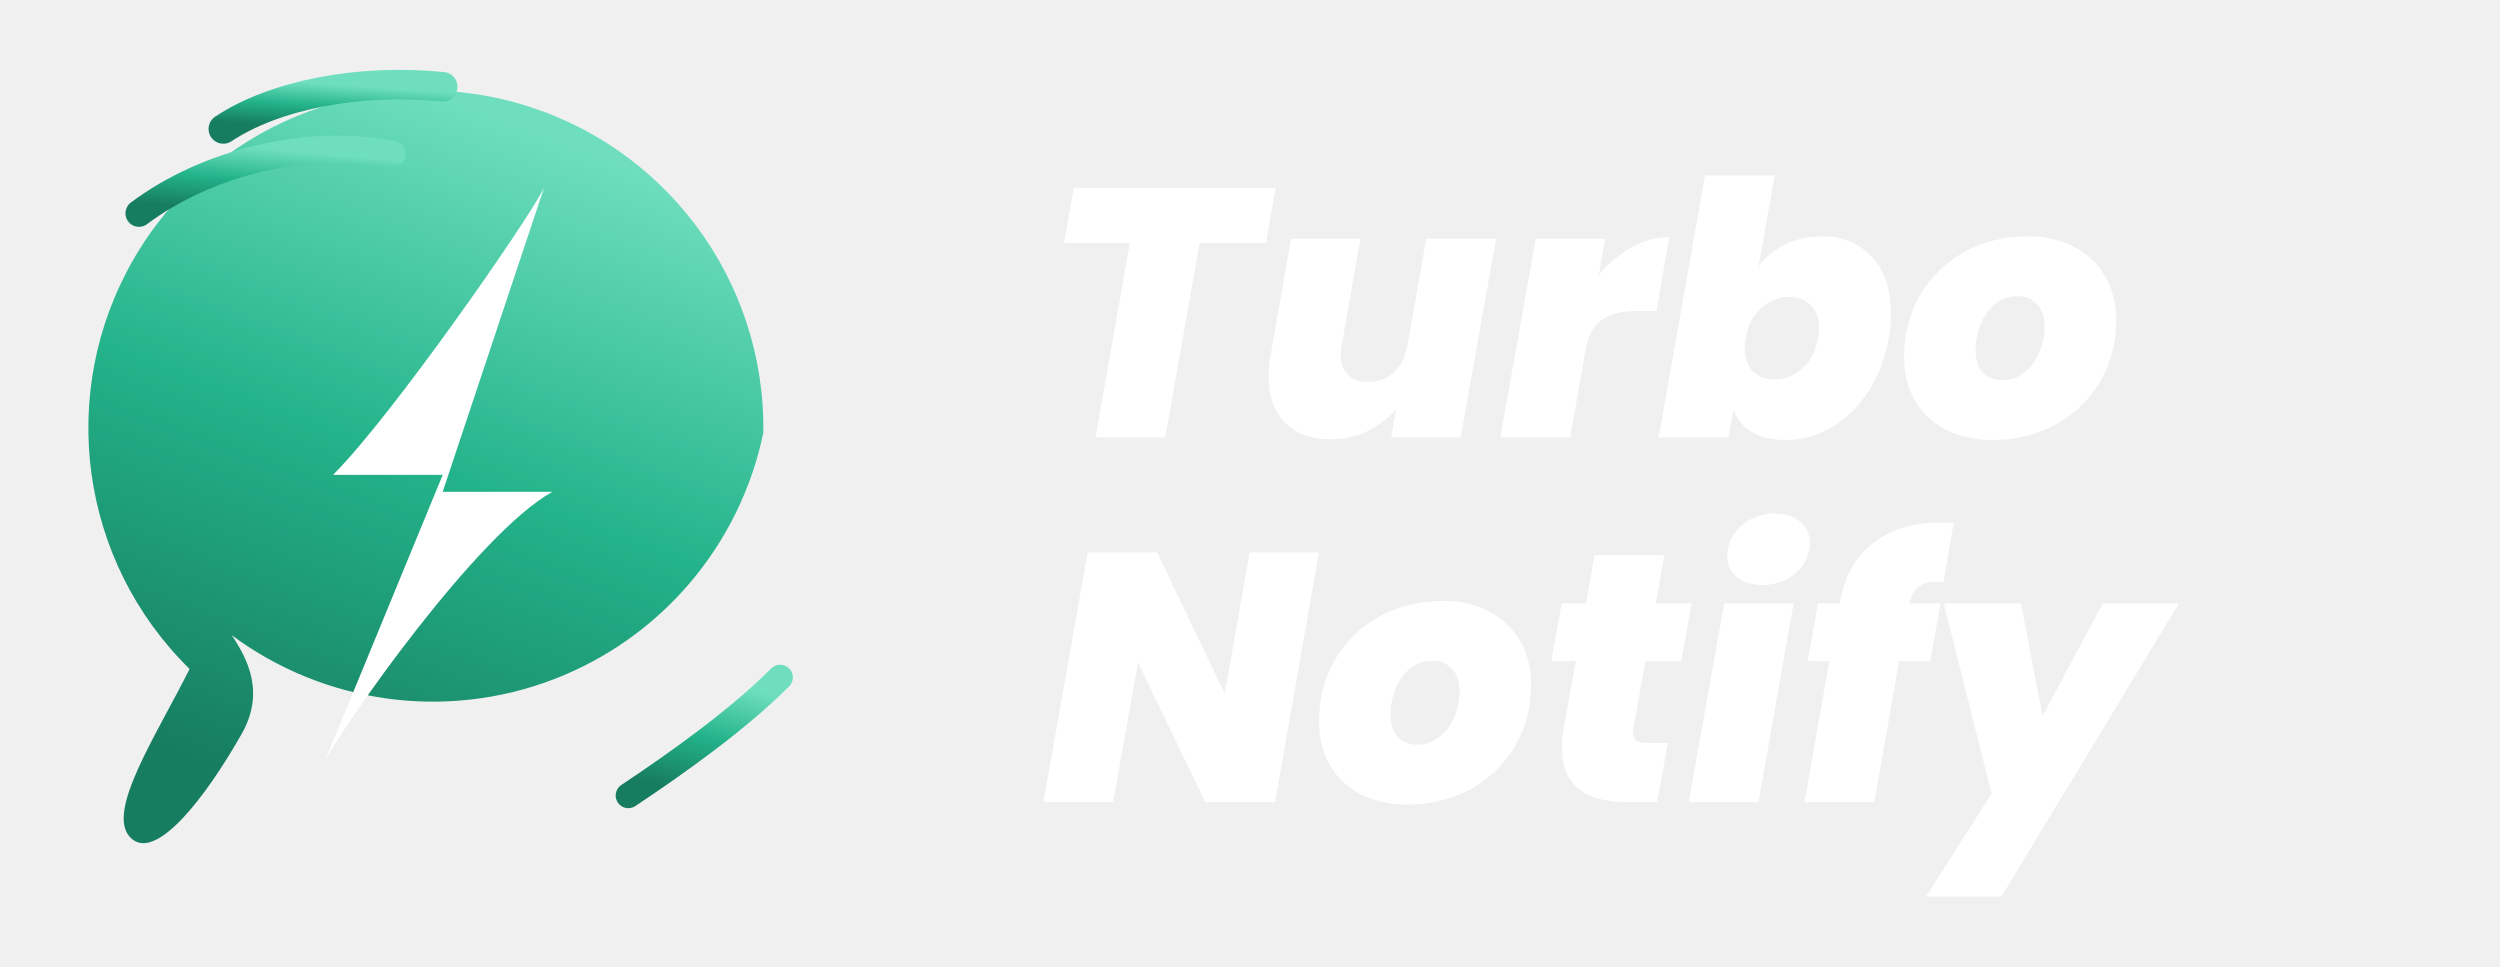
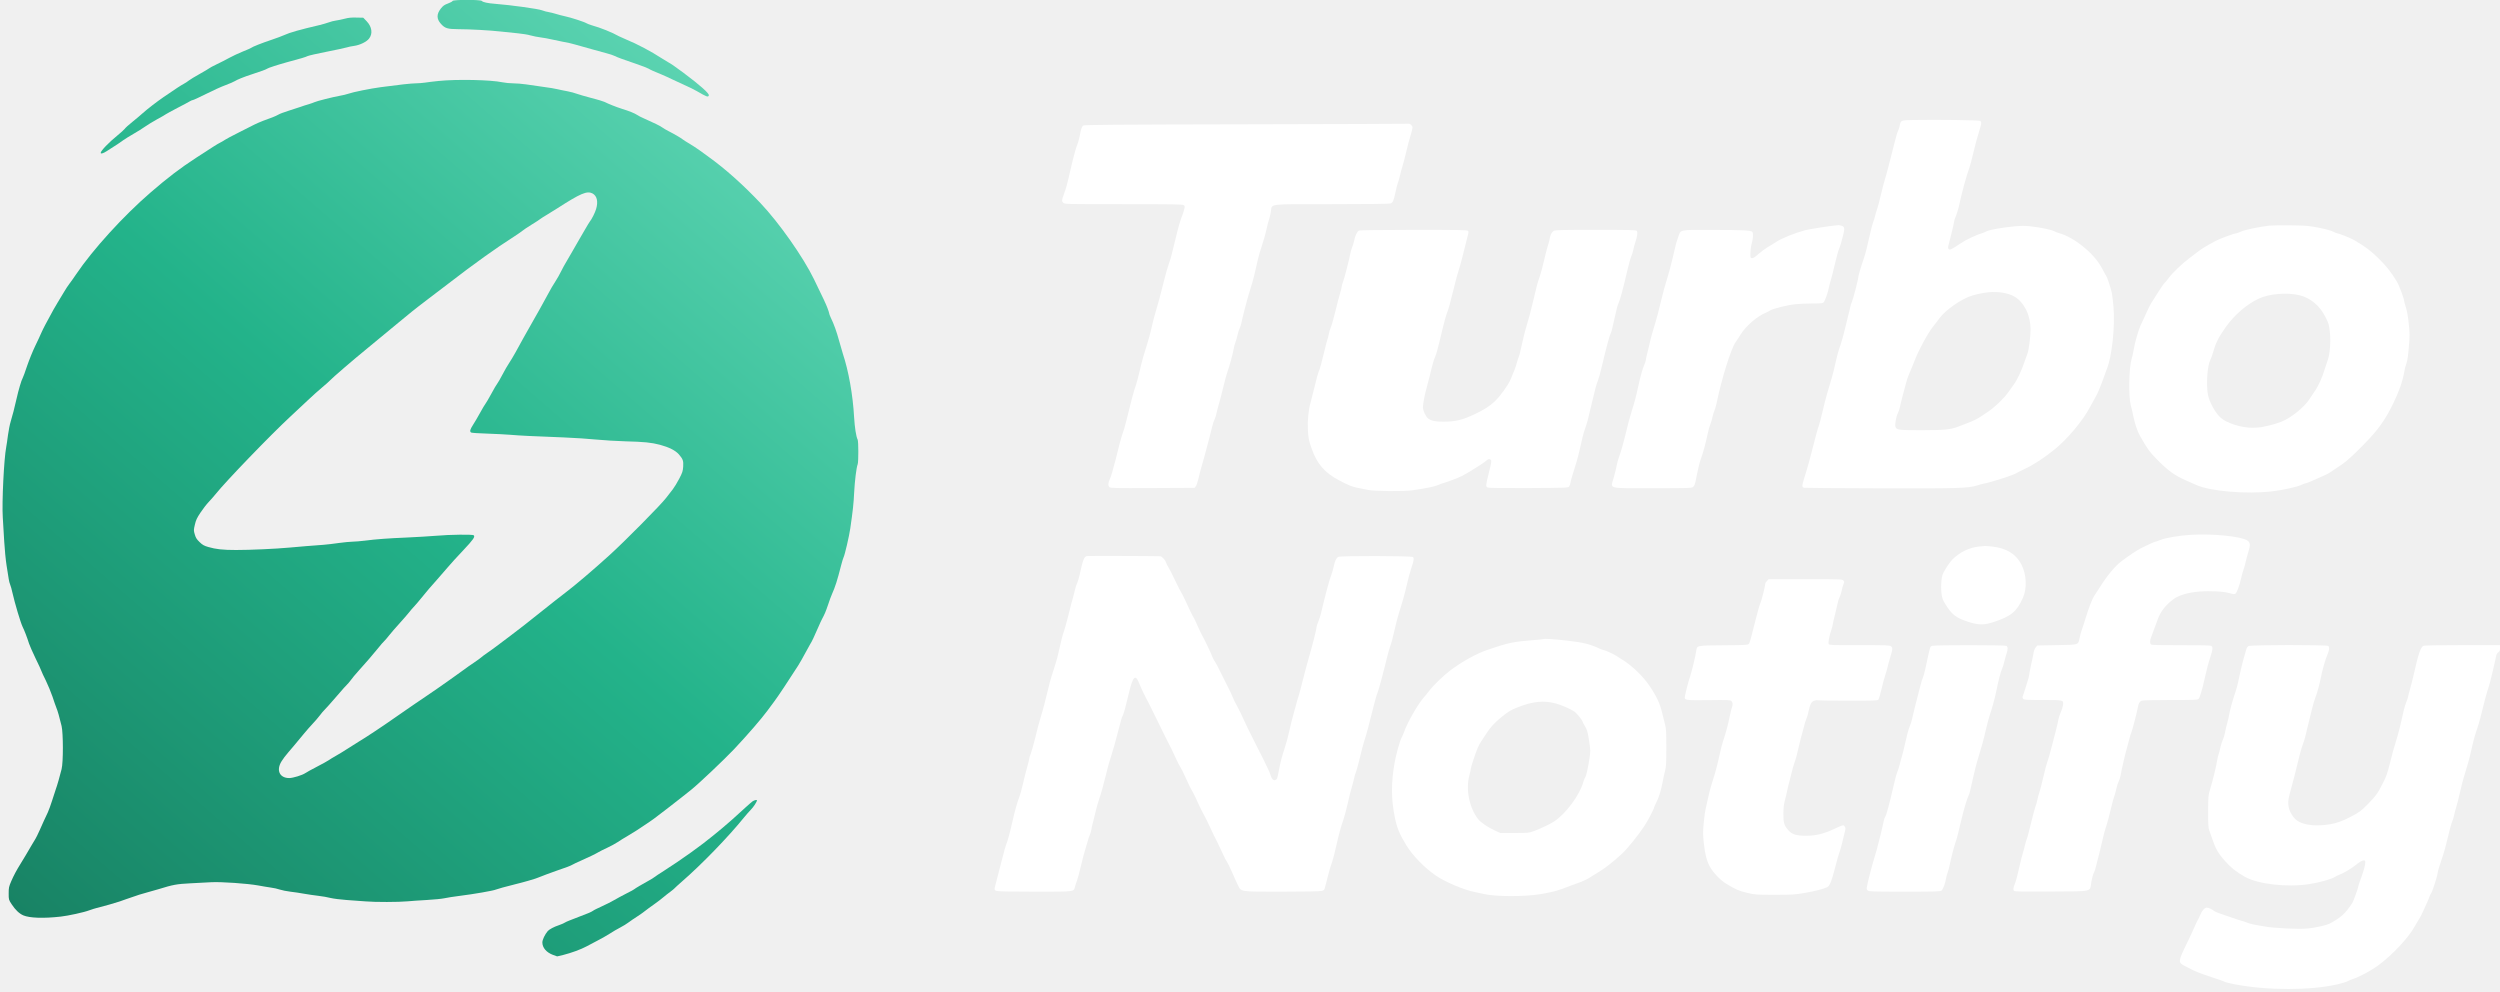
- <svg xmlns="http://www.w3.org/2000/svg" viewBox="0 0 2400 928" role="img" aria-label="Turbo Notify">
-   <defs>
-     <linearGradient id="g" x1="0.65" y1="0.05" x2="0.35" y2="0.95">
-       <stop offset="0%" stop-color="#6edebe" />
-       <stop offset="50%" stop-color="#23b38a" />
-       <stop offset="100%" stop-color="#177d60" />
-     </linearGradient>
-   </defs>
-   <g transform="translate(20,59) scale(8.1)">
-     <path d="M 88,44     A 40,40 0 1 0 20,72     C 16,80 10,89 13,92     C 16,95 22,87 26,80     C 29,75 27,71 25,68     A 40,40 0 0 0 88,44 Z" fill="url(#g)" />
-     <path d="M 24,8 C 30,4 40,2 50,3" fill="none" stroke="url(#g)" stroke-width="3.5" stroke-linecap="round" />
-     <path d="M 14,18 C 22,12 34,9 44,11" fill="none" stroke="url(#g)" stroke-width="3.2" stroke-linecap="round" />
-     <path d="M 72,87 C 78,83 85,78 90,73" fill="none" stroke="url(#g)" stroke-width="3" stroke-linecap="round" />
-     <path d="M 62,15     C 60,19 44,42 37,49     L 50,49     L 36,83     C 38,79 54,56 63,51     L 50,51 Z" fill="#ffffff" />
-   </g>
-   <g fill="#ffffff" stroke="none">
-     <path d="svg2" />
-     <path d="defs2" />
-     <path d="namedview2" />
-     <path d="0" />
-     <path d="m 1224.74,180.3 -9.52,53.04 h -63.58 L 1118.66,420 h -66.98 l 32.98,-186.66 h -63.24 l 9.52,-53.04 z m 211.48,48.96 -34,190.74 h -66.64 l 4.76,-27.2 q -11.22,12.92 -27.54,21.08 -15.98,7.82 -35.36,7.82 -28.22,0 -43.86,-15.98 -15.64,-15.98 -15.64,-44.54 0,-9.86 2.04,-21.08 l 19.38,-110.84 H 1306 l -18.02,102.34 q -1.02,4.42 -1.02,8.84 0,12.24 7.14,19.38 7.14,6.8 19.38,6.8 14.28,0 24.14,-8.84 9.86,-8.84 13.26,-24.48 l 18.36,-104.04 z m 98.6,34.68 q 13.94,-16.66 31.62,-26.52 17.68,-9.86 36.04,-9.86 l -12.24,71.06 h -18.7 q -21.08,0 -32.98,7.82 -11.9,7.82 -15.98,27.2 l -15.3,86.36 h -66.98 l 34,-190.74 h 66.64 z m 153.34,-8.16 q 9.86,-13.26 25.5,-21.08 15.98,-7.82 35.36,-7.82 29.92,0 47.94,19.72 18.36,19.72 18.36,54.06 0,10.88 -2.04,23.8 -5.44,29.58 -20.06,52.02 -14.62,22.1 -35.36,34 -20.4,11.9 -43.18,11.9 -19.72,0 -32.64,-7.48 -12.58,-7.82 -18.02,-21.42 l -4.76,26.52 h -66.98 l 44.54,-251.6 h 66.98 z m 57.12,68.68 q 1.02,-5.1 1.02,-9.86 0,-13.94 -8.16,-21.76 -7.82,-7.82 -20.4,-7.82 -14.62,0 -26.86,10.54 -11.9,10.54 -14.96,28.9 -1.02,5.1 -1.02,9.52 0,14.28 7.82,22.44 8.16,7.82 20.74,7.82 14.96,0 26.86,-10.54 11.9,-10.88 14.96,-29.24 z m 166.94,97.92 q -24.82,0 -44.2,-9.86 -19.04,-9.86 -29.58,-27.88 -10.54,-18.02 -10.54,-42.16 0,-32.64 15.3,-59.16 15.64,-26.52 42.84,-41.48 27.2,-14.96 60.86,-14.96 24.82,0 43.86,9.86 19.38,9.86 29.92,28.22 10.88,18.02 10.88,42.16 0,32.98 -15.64,59.5 -15.64,26.18 -42.84,41.14 -27.2,14.62 -60.86,14.62 z m 10.2,-57.46 q 11.9,0 21.08,-7.48 9.52,-7.48 14.28,-19.38 5.1,-11.9 5.1,-24.48 0,-14.28 -7.48,-21.76 -7.14,-7.48 -18.7,-7.48 -12.24,0 -21.42,7.48 -8.84,7.48 -13.94,19.38 -4.76,11.9 -4.76,24.82 0,14.28 7.14,21.76 7.14,7.14 18.7,7.14 z" />
-     <path d="text1" />
-     <path d="m 1224.06,770 h -66.98 l -64.6,-133.96 -23.8,133.96 h -66.98 l 42.5,-239.7 h 66.64 l 64.94,135.66 23.8,-135.66 h 66.64 z m 126.48,2.38 q -24.82,0 -44.2,-9.86 -19.04,-9.86 -29.58,-27.88 -10.54,-18.02 -10.54,-42.16 0,-32.64 15.3,-59.16 15.64,-26.52 42.84,-41.48 27.2,-14.96 60.86,-14.96 24.82,0 43.86,9.86 19.38,9.86 29.92,28.22 10.88,18.02 10.88,42.16 0,32.98 -15.64,59.5 -15.64,26.18 -42.84,41.14 -27.2,14.62 -60.86,14.62 z m 10.2,-57.46 q 11.9,0 21.08,-7.48 9.52,-7.48 14.28,-19.38 5.1,-11.9 5.1,-24.48 0,-14.28 -7.48,-21.76 -7.14,-7.48 -18.7,-7.48 -12.24,0 -21.42,7.48 -8.84,7.48 -13.94,19.38 -4.76,11.9 -4.76,24.82 0,14.28 7.14,21.76 7.14,7.14 18.7,7.14 z m 207.4,-16.32 q -0.34,1.7 -0.34,4.08 0,5.44 3.06,8.16 3.4,2.38 10.88,2.38 h 19.38 l -10.2,56.78 h -29.24 q -62.22,0 -62.22,-52.36 0,-8.84 2.04,-20.06 l 11.22,-62.9 h -23.46 l 9.86,-55.42 h 23.46 l 8.16,-46.24 h 66.98 l -8.16,46.24 h 34.34 l -9.86,55.42 h -34.34 z m 123.76,-137.02 q -15.64,0 -24.82,-7.82 -8.84,-7.82 -8.84,-20.06 0,-10.88 5.78,-20.06 6.12,-9.52 16.32,-14.96 10.54,-5.78 23.46,-5.78 15.64,0 24.48,8.16 9.18,7.82 9.18,20.4 0,10.88 -6.12,20.06 -5.78,9.18 -16.32,14.62 -10.54,5.44 -23.12,5.44 z m 29.92,17.68 -33.66,190.74 h -66.98 l 34,-190.74 z m 143.82,-20.4 q -2.72,-0.34 -7.14,-0.34 -11.22,0 -17,5.1 -5.78,4.76 -8.5,15.64 h 29.92 l -9.86,55.42 h -29.92 l -23.8,135.32 h -66.98 l 23.8,-135.32 h -20.74 l 9.86,-55.42 h 20.74 l 0.34,-1.7 q 6.8,-36.72 31.62,-56.1 24.82,-19.72 64.94,-19.72 8.16,0 12.58,0.34 z m 74.46,20.4 20.74,108.12 57.8,-108.12 h 73.1 l -170.34,281.52 h -72.42 l 62.9,-98.94 -45.9,-182.58 z" />
-     <path d="text2" />
-   </g>
+ <svg xmlns="http://www.w3.org/2000/svg" viewBox="0 0 600 238" role="img" aria-label="Turbo Notify">
+   <svg x="0" y="0" width="206" height="238" viewBox="0 0 1236 1428">
+     <defs>
+       <linearGradient id="ig" x1="12360" y1="14280" x2="0" y2="0" gradientUnits="userSpaceOnUse">
+         <stop offset="0%" stop-color="#6edebe" />
+         <stop offset="50%" stop-color="#23b38a" />
+         <stop offset="100%" stop-color="#177d60" />
+       </linearGradient>
+     </defs>
+     <g transform="translate(0,1428) scale(0.1,-0.1)" fill="url(#ig)" stroke="none">
+       <path d="M6517 14266 c-3 -8 -34 -25 -68 -37 -49 -18 -69 -32 -100 -71 -64 -81 -64 -150 0 -221 58 -65 95 -76 246 -77 180 -1 454 -16 615 -34 74 -8 187 -20 250 -26 63 -6 144 -19 180 -30 36 -10 102 -24 147 -29 46 -6 109 -17 140 -25 32 -8 109 -24 172 -36 63 -11 142 -28 175 -39 34 -10 88 -25 121 -34 33 -9 101 -27 150 -42 50 -14 132 -37 182 -50 51 -13 106 -31 122 -40 39 -20 133 -55 315 -116 82 -28 160 -58 174 -67 25 -16 87 -44 187 -84 28 -11 100 -44 160 -73 61 -29 147 -69 192 -89 45 -19 115 -54 155 -77 149 -86 164 -92 175 -63 10 26 -124 146 -365 326 -119 89 -184 133 -222 153 -19 10 -66 39 -105 64 -126 84 -347 201 -495 261 -41 17 -88 38 -105 47 -103 58 -265 123 -394 159 -30 9 -63 22 -75 29 -29 19 -225 83 -311 101 -38 8 -97 23 -130 34 -33 10 -80 22 -105 26 -25 3 -67 15 -93 25 -55 22 -456 77 -677 94 -107 8 -176 23 -191 41 -17 21 -414 21 -422 0z" />
+       <path d="M4962 14010 c-41 -11 -97 -22 -125 -26 -29 -4 -74 -15 -102 -26 -27 -10 -86 -27 -130 -38 -291 -68 -431 -108 -512 -145 -29 -14 -112 -44 -185 -69 -138 -46 -274 -100 -293 -116 -6 -5 -60 -29 -121 -53 -60 -24 -146 -65 -192 -90 -46 -25 -126 -67 -180 -92 -53 -25 -103 -52 -112 -60 -8 -7 -69 -43 -135 -80 -66 -37 -136 -79 -155 -94 -20 -16 -53 -38 -75 -49 -38 -20 -113 -69 -291 -191 -96 -66 -231 -170 -299 -231 -27 -25 -93 -80 -146 -123 -53 -42 -104 -88 -112 -101 -9 -13 -58 -57 -109 -99 -119 -96 -238 -220 -238 -248 0 -18 37 -8 86 24 143 91 209 134 239 158 19 14 84 55 145 90 62 35 137 83 168 105 32 23 109 70 172 105 63 34 122 68 130 75 8 6 83 47 165 90 83 42 164 86 180 96 17 10 36 18 44 18 8 0 94 40 190 88 97 49 223 106 281 127 58 21 116 47 130 56 30 20 138 64 235 95 147 48 218 74 230 84 14 12 164 60 295 96 188 50 259 71 291 87 19 8 139 36 268 61 128 25 257 53 285 61 28 9 82 20 120 25 81 12 177 59 211 105 55 71 41 169 -35 249 l-49 51 -98 2 c-72 2 -117 -2 -171 -17z" />
+       <path d="M6315 13114 c-71 -7 -160 -18 -197 -24 -37 -5 -95 -10 -130 -10 -60 0 -244 -20 -503 -55 -150 -20 -404 -71 -470 -95 -27 -9 -81 -23 -120 -29 -95 -16 -340 -78 -368 -93 -12 -6 -49 -19 -82 -29 -33 -9 -85 -26 -115 -37 -30 -11 -109 -37 -175 -57 -66 -21 -131 -45 -145 -55 -14 -9 -52 -26 -85 -39 -33 -12 -94 -35 -135 -50 -41 -16 -100 -41 -131 -57 -31 -16 -133 -67 -225 -114 -93 -47 -183 -94 -199 -106 -17 -12 -46 -29 -65 -38 -30 -14 -132 -78 -347 -219 -226 -147 -411 -288 -648 -493 -398 -343 -838 -827 -1079 -1184 -35 -52 -78 -113 -95 -134 -18 -22 -54 -78 -82 -125 -28 -47 -68 -115 -91 -151 -37 -59 -59 -100 -175 -315 -20 -38 -47 -92 -59 -120 -11 -27 -50 -111 -86 -185 -36 -74 -89 -205 -118 -290 -28 -85 -57 -164 -64 -175 -16 -24 -62 -180 -86 -290 -29 -129 -61 -255 -86 -335 -13 -41 -30 -129 -39 -195 -8 -66 -20 -142 -25 -170 -33 -166 -64 -802 -50 -1015 5 -85 15 -243 21 -350 6 -107 21 -262 34 -345 13 -82 27 -170 31 -195 3 -25 13 -61 21 -80 8 -19 23 -71 32 -115 35 -155 117 -429 146 -490 26 -52 64 -150 94 -245 10 -30 52 -125 93 -210 42 -85 79 -166 83 -180 4 -14 34 -78 66 -142 31 -65 74 -168 95 -230 20 -62 45 -133 55 -158 19 -45 44 -131 76 -265 24 -103 25 -521 0 -620 -25 -101 -62 -232 -85 -295 -11 -30 -34 -102 -52 -160 -18 -58 -46 -134 -62 -170 -17 -36 -41 -87 -54 -115 -12 -27 -42 -93 -65 -145 -23 -52 -50 -106 -59 -120 -10 -14 -35 -56 -57 -95 -54 -94 -117 -199 -155 -260 -60 -97 -97 -165 -135 -252 -35 -81 -38 -96 -38 -178 0 -90 0 -91 44 -158 51 -78 107 -132 166 -158 89 -39 293 -46 540 -18 109 12 341 63 412 91 29 11 76 26 105 33 98 24 273 74 328 93 30 11 78 27 105 37 154 54 228 78 300 96 44 11 114 31 155 44 210 65 262 75 456 85 104 5 241 13 304 16 145 8 526 -19 675 -46 61 -12 144 -25 185 -31 41 -5 100 -18 130 -29 30 -10 98 -24 150 -30 52 -6 142 -19 200 -30 58 -10 150 -24 205 -30 55 -6 134 -20 176 -31 42 -10 145 -23 230 -29 85 -5 208 -15 274 -20 137 -12 479 -11 605 1 47 5 171 13 275 19 105 6 218 17 253 25 35 8 136 24 225 35 194 24 483 74 517 90 24 10 143 43 280 77 124 30 275 74 325 94 61 25 190 73 265 99 144 49 206 72 234 89 17 10 69 35 116 55 106 46 227 105 260 126 14 9 68 36 120 60 52 24 122 62 155 84 33 23 99 63 147 91 78 45 170 104 313 202 28 18 79 56 115 84 36 27 116 89 179 137 62 48 147 114 188 147 41 33 94 75 117 93 112 90 473 432 617 584 196 208 395 439 479 553 23 33 69 94 100 135 51 67 210 307 343 515 26 41 73 124 104 183 31 59 64 118 73 132 19 27 55 104 114 240 20 47 44 99 53 115 38 71 53 106 87 206 19 59 44 126 55 150 50 113 76 194 135 425 13 50 28 99 34 110 17 33 80 303 96 414 38 264 48 356 56 520 9 171 32 357 51 406 12 34 12 330 -1 354 -21 39 -42 171 -51 324 -18 323 -80 668 -163 916 -8 25 -32 106 -52 180 -37 136 -76 244 -120 334 -13 28 -24 56 -24 64 0 7 -12 44 -26 80 -24 62 -54 126 -193 412 -154 317 -501 811 -770 1095 -252 266 -506 493 -744 664 -34 25 -93 67 -132 96 -38 28 -104 70 -145 95 -41 24 -84 51 -95 60 -28 23 -129 82 -205 120 -36 18 -80 44 -97 57 -31 22 -111 62 -263 129 -36 15 -78 37 -95 49 -34 23 -117 57 -225 90 -76 24 -194 71 -246 98 -16 8 -101 34 -189 56 -88 23 -182 51 -210 61 -27 11 -88 27 -135 36 -47 8 -110 22 -141 29 -31 8 -123 24 -205 34 -82 11 -194 27 -249 36 -55 8 -138 15 -185 15 -47 0 -116 7 -155 15 -164 36 -662 46 -920 19z m2216 -1619 c66 -35 85 -117 53 -225 -15 -52 -64 -149 -90 -180 -7 -8 -38 -60 -70 -115 -31 -55 -72 -125 -90 -155 -18 -30 -58 -100 -89 -155 -31 -55 -72 -125 -90 -155 -19 -30 -53 -92 -75 -137 -22 -45 -60 -113 -85 -150 -25 -37 -71 -115 -101 -173 -47 -90 -177 -321 -277 -496 -31 -52 -105 -187 -194 -349 -31 -55 -72 -125 -93 -155 -21 -30 -63 -104 -95 -165 -32 -60 -65 -119 -75 -130 -10 -11 -48 -76 -85 -145 -37 -69 -76 -134 -85 -145 -9 -11 -44 -69 -77 -130 -33 -60 -79 -139 -102 -174 -43 -67 -49 -92 -28 -109 6 -5 111 -13 232 -16 121 -4 272 -12 335 -17 121 -11 318 -21 770 -38 151 -6 363 -20 470 -31 107 -10 294 -22 415 -25 272 -7 372 -17 499 -50 127 -34 223 -82 271 -137 60 -70 68 -92 63 -177 -5 -67 -11 -87 -58 -176 -28 -55 -70 -122 -91 -150 -22 -27 -65 -84 -97 -125 -76 -100 -592 -622 -815 -824 -231 -210 -503 -441 -636 -541 -63 -48 -222 -172 -322 -253 -245 -196 -335 -266 -464 -363 -82 -62 -177 -133 -210 -158 -33 -25 -89 -66 -125 -90 -36 -24 -76 -54 -90 -67 -14 -12 -61 -47 -105 -76 -44 -29 -114 -78 -155 -109 -41 -30 -85 -61 -96 -69 -12 -8 -50 -35 -84 -60 -105 -75 -280 -197 -360 -250 -41 -27 -111 -75 -155 -105 -44 -30 -108 -74 -142 -98 -34 -23 -92 -64 -130 -90 -203 -143 -446 -303 -536 -356 -23 -13 -91 -56 -152 -96 -60 -39 -141 -89 -180 -110 -38 -21 -83 -49 -100 -61 -16 -12 -93 -54 -170 -94 -77 -40 -152 -81 -167 -92 -43 -30 -179 -72 -233 -72 -139 0 -191 112 -111 241 20 33 62 89 94 125 54 62 93 109 233 278 34 41 89 104 123 140 34 36 81 90 103 120 22 30 53 66 68 80 15 14 92 100 171 192 79 92 148 170 154 173 6 4 28 30 50 59 21 30 69 87 107 129 102 112 231 262 294 341 31 39 66 80 79 91 12 11 45 49 73 85 28 36 94 112 147 170 53 58 113 128 135 155 21 28 60 73 86 100 25 28 66 75 90 106 52 66 170 205 254 297 33 37 93 105 132 152 39 47 139 157 223 245 145 154 174 195 152 217 -14 14 -337 11 -542 -7 -96 -8 -283 -19 -415 -25 -281 -12 -445 -24 -608 -45 -66 -8 -147 -15 -180 -15 -34 0 -123 -9 -197 -19 -74 -11 -173 -22 -220 -26 -167 -12 -337 -26 -490 -40 -206 -19 -565 -35 -772 -35 -188 0 -289 11 -398 43 -62 18 -84 30 -127 72 -41 40 -55 62 -68 109 -17 57 -17 63 1 140 15 66 29 97 82 176 35 52 87 120 116 150 29 30 74 82 101 115 142 179 795 856 1075 1115 74 69 187 174 250 234 63 60 156 143 205 184 50 41 101 87 115 102 34 38 348 308 529 455 82 66 193 158 248 205 55 47 153 128 218 180 65 52 148 120 184 151 36 30 145 114 241 187 96 72 222 168 280 213 381 294 686 512 955 684 52 34 105 70 117 81 13 12 73 52 133 89 61 37 119 75 130 85 11 9 54 36 95 60 41 25 107 65 145 90 334 215 427 255 506 215z" />
+       <path d="M10840 2743 c-14 -10 -59 -49 -101 -87 -99 -93 -296 -268 -334 -297 -16 -13 -70 -57 -120 -99 -175 -146 -462 -352 -725 -520 -65 -41 -126 -82 -137 -91 -10 -9 -49 -33 -88 -54 -92 -50 -186 -106 -205 -122 -9 -7 -61 -35 -115 -62 -55 -28 -131 -69 -170 -92 -38 -23 -119 -63 -180 -91 -60 -27 -117 -55 -125 -63 -8 -7 -40 -23 -70 -35 -69 -28 -222 -87 -275 -107 -22 -8 -53 -23 -70 -33 -16 -9 -54 -25 -83 -35 -62 -20 -133 -58 -154 -82 -42 -50 -78 -125 -78 -164 0 -76 58 -144 154 -180 l59 -21 89 21 c112 28 255 80 334 123 34 18 107 57 163 86 56 29 134 73 174 99 39 26 106 65 147 86 41 21 98 56 125 77 28 21 82 58 120 82 39 25 89 60 112 79 23 19 84 63 135 99 50 36 110 81 132 101 23 20 67 54 98 77 31 23 59 46 63 52 3 5 50 48 103 94 285 247 673 648 893 921 33 40 79 93 103 117 36 36 86 113 86 133 0 11 -36 3 -60 -12z" />
+     </g>
+   </svg>
+   <svg x="238" y="0" width="362" height="238" viewBox="0 0 2172 1428">
+     <g transform="translate(0,1428) scale(0.1,-0.1)" fill="#ffffff" stroke="none">
+       <path d="M13273 12552 c-183 -3 -183 -3 -198 -87 -4 -21 -15 -55 -25 -75 -10 -19 -32 -96 -50 -170 -18 -74 -43 -175 -57 -225 -13 -49 -32 -124 -43 -165 -10 -41 -27 -102 -38 -135 -11 -33 -36 -132 -57 -220 -20 -88 -45 -182 -56 -210 -10 -27 -23 -72 -29 -98 -6 -27 -17 -65 -26 -85 -9 -21 -26 -86 -40 -147 -38 -177 -71 -306 -93 -370 -39 -112 -81 -255 -81 -273 0 -32 -76 -326 -92 -357 -9 -17 -19 -49 -23 -70 -4 -22 -15 -71 -26 -110 -10 -38 -30 -117 -43 -175 -28 -121 -65 -251 -94 -330 -11 -30 -35 -120 -52 -200 -30 -137 -51 -214 -120 -440 -16 -52 -45 -167 -65 -255 -21 -88 -44 -178 -52 -200 -18 -47 -44 -142 -107 -390 -25 -99 -59 -223 -76 -275 -67 -213 -68 -223 -32 -234 10 -3 496 -6 1082 -8 1126 -3 1283 1 1408 41 34 11 78 23 99 27 95 16 429 123 469 151 18 11 74 40 125 63 109 49 272 155 420 274 189 152 414 420 516 616 28 52 67 123 87 158 20 34 59 124 86 200 26 75 57 160 68 187 75 182 121 622 96 901 -7 81 -18 170 -24 198 -13 62 -66 225 -79 240 -5 6 -27 46 -50 90 -71 138 -179 259 -334 374 -94 71 -209 131 -290 153 -23 6 -58 19 -78 30 -45 22 -189 53 -331 69 -85 10 -134 10 -235 1 -179 -17 -359 -49 -402 -70 -20 -10 -47 -22 -61 -26 -96 -28 -235 -94 -326 -155 -125 -85 -148 -95 -165 -74 -9 12 -9 26 4 72 25 88 77 308 77 326 0 9 11 43 25 75 13 32 31 89 40 127 54 244 104 428 153 564 11 30 34 118 52 195 29 127 65 259 105 386 19 58 19 83 2 98 -14 11 -607 19 -964 13z m1380 -2510 c103 -34 173 -96 234 -206 47 -83 73 -195 73 -310 0 -97 -27 -300 -46 -342 -9 -22 -24 -64 -34 -94 -46 -139 -109 -276 -160 -345 -20 -27 -57 -79 -82 -115 -61 -86 -185 -206 -281 -272 -188 -128 -168 -118 -445 -224 -104 -40 -194 -48 -522 -49 -332 0 -364 4 -376 52 -9 35 11 148 35 193 11 21 23 56 27 77 10 54 89 358 109 418 9 28 32 84 50 125 18 41 45 107 59 145 54 144 193 399 269 491 26 33 65 82 85 111 88 122 323 284 476 328 208 61 383 66 529 17z" />
+       <path d="M3659 12490 c-1915 -4 -2329 -7 -2342 -18 -19 -16 -31 -51 -52 -162 -10 -47 -24 -98 -32 -114 -16 -30 -59 -189 -98 -361 -47 -208 -61 -260 -98 -360 -28 -76 -29 -93 -7 -115 20 -20 31 -20 868 -20 710 0 851 -2 867 -14 18 -13 18 -18 6 -67 -7 -30 -22 -74 -33 -99 -20 -47 -55 -169 -93 -330 -56 -234 -68 -279 -91 -340 -14 -36 -47 -153 -74 -260 -63 -248 -75 -294 -110 -410 -28 -93 -45 -158 -80 -311 -9 -41 -29 -113 -44 -160 -60 -190 -77 -251 -112 -399 -19 -85 -45 -180 -55 -210 -30 -80 -71 -236 -144 -535 -16 -68 -26 -100 -59 -195 -14 -41 -48 -170 -89 -340 -37 -148 -66 -248 -86 -290 -25 -54 -27 -93 -5 -115 14 -14 78 -15 621 -13 l605 3 18 23 c10 12 28 66 40 120 12 53 31 126 42 162 11 36 31 106 44 155 64 238 97 365 110 423 7 34 22 79 33 100 10 20 24 64 30 97 7 33 21 87 31 120 11 33 39 143 64 245 24 102 53 208 64 235 23 57 77 258 88 325 3 25 14 65 24 90 10 25 23 72 30 105 7 33 20 76 30 95 10 20 21 54 25 75 10 57 79 327 105 410 11 39 34 113 50 165 16 52 43 160 60 240 17 80 38 165 46 190 8 25 22 68 30 95 9 28 26 86 40 130 13 44 30 112 38 150 8 39 21 88 29 110 8 22 20 73 27 112 21 125 -71 113 881 113 493 0 828 4 843 10 34 13 44 35 72 167 13 63 29 124 35 134 5 11 18 57 29 102 10 45 27 109 38 142 11 33 34 123 52 200 18 77 45 181 61 230 16 50 29 103 29 117 0 29 -33 60 -60 56 -8 -2 -1062 -5 -2341 -8z" />
+       <path d="M12145 11033 c-73 -6 -379 -54 -430 -68 -149 -40 -334 -114 -415 -167 -47 -30 -107 -68 -133 -82 -26 -15 -82 -57 -123 -92 -52 -47 -81 -64 -97 -62 -21 3 -22 7 -21 78 1 41 9 101 19 134 21 72 25 150 7 168 -21 21 -145 27 -583 27 -483 1 -443 10 -485 -109 -29 -84 -29 -85 -79 -300 -20 -85 -47 -189 -60 -230 -54 -175 -75 -254 -115 -420 -23 -96 -52 -209 -65 -250 -45 -146 -76 -256 -90 -325 -8 -38 -24 -103 -35 -144 -11 -41 -20 -84 -20 -95 0 -12 -10 -41 -21 -66 -24 -52 -59 -176 -93 -335 -24 -114 -54 -226 -88 -330 -23 -71 -61 -212 -93 -350 -30 -124 -60 -230 -91 -315 -13 -36 -28 -92 -34 -125 -6 -33 -25 -111 -42 -172 -47 -170 -109 -153 562 -153 534 0 559 1 581 19 19 15 28 41 45 128 30 152 52 240 75 300 23 58 61 203 90 338 11 50 28 113 39 140 11 28 25 75 31 105 6 30 18 68 26 84 8 16 23 68 33 115 73 354 209 788 274 876 12 17 44 64 70 107 77 125 247 271 371 318 15 6 39 19 54 29 37 26 255 80 370 91 53 5 162 10 242 10 126 0 148 2 161 18 18 21 65 153 73 207 4 22 17 74 30 115 12 41 39 147 59 235 21 88 46 183 58 210 11 28 24 64 28 80 60 221 61 236 9 254 -18 6 -37 10 -43 9 -6 -1 -29 -3 -51 -5z" />
+       <path d="M18400 11031 c-132 -14 -359 -61 -413 -87 -29 -13 -58 -24 -64 -24 -30 0 -234 -75 -298 -109 -130 -70 -200 -112 -260 -159 -33 -25 -87 -67 -121 -92 -97 -72 -241 -210 -289 -276 -25 -34 -54 -69 -65 -79 -12 -10 -50 -66 -87 -124 -36 -58 -78 -124 -93 -146 -28 -42 -69 -127 -169 -349 -32 -71 -82 -250 -101 -366 -6 -36 -17 -85 -25 -110 -39 -123 -46 -548 -11 -670 9 -30 25 -98 35 -150 24 -115 60 -222 97 -287 108 -189 133 -224 228 -322 173 -178 268 -247 440 -322 50 -22 116 -51 146 -64 203 -90 716 -133 1085 -91 152 17 373 66 430 96 21 11 46 20 53 20 8 0 42 12 76 27 186 80 263 116 278 130 10 8 51 36 92 62 118 73 199 142 379 325 217 219 320 360 439 606 86 176 136 319 159 455 6 39 20 93 31 120 14 35 24 105 35 234 14 167 14 198 -1 340 -10 100 -25 184 -41 234 -14 43 -25 84 -25 92 0 31 -74 230 -104 279 -83 136 -149 221 -258 328 -110 111 -201 179 -358 270 -50 29 -222 98 -243 98 -8 0 -34 11 -59 24 -27 15 -108 37 -204 56 -147 29 -177 32 -399 35 -132 2 -274 0 -315 -4z m430 -1002 c161 -38 295 -150 377 -315 47 -93 51 -109 63 -217 15 -138 1 -318 -32 -407 -11 -30 -28 -82 -38 -115 -42 -139 -100 -265 -159 -345 -10 -14 -39 -57 -64 -96 -76 -119 -264 -270 -407 -328 -47 -18 -121 -41 -165 -51 -44 -9 -98 -21 -120 -26 -22 -4 -81 -8 -132 -9 -159 0 -373 68 -459 148 -78 73 -158 220 -180 330 -27 143 -9 415 35 500 11 21 26 62 34 92 42 150 81 229 188 380 126 177 299 327 474 409 150 71 408 93 585 50z" />
+       <path d="M5287 10959 c-25 -14 -53 -74 -67 -143 -7 -33 -20 -78 -30 -100 -9 -23 -20 -59 -24 -81 -14 -79 -86 -361 -106 -413 -11 -29 -20 -61 -20 -71 0 -11 -11 -55 -24 -98 -13 -43 -43 -157 -66 -253 -23 -96 -52 -200 -65 -230 -13 -30 -26 -75 -30 -100 -4 -25 -14 -63 -22 -85 -7 -22 -25 -87 -38 -145 -43 -181 -71 -284 -87 -315 -8 -16 -32 -102 -52 -190 -21 -88 -49 -198 -62 -245 -33 -113 -48 -270 -40 -405 7 -122 12 -143 54 -265 76 -219 188 -348 397 -458 136 -71 186 -91 261 -106 43 -8 112 -22 153 -31 89 -19 521 -23 641 -5 194 28 318 53 364 74 28 13 65 26 81 30 46 11 214 75 265 101 88 45 316 187 345 216 34 32 56 36 75 14 10 -12 4 -46 -29 -177 -47 -186 -48 -203 -21 -218 13 -7 203 -10 591 -8 550 3 571 4 585 22 7 11 16 36 19 55 5 33 24 97 86 296 12 39 32 115 44 170 40 177 55 239 71 285 42 120 45 132 104 385 47 204 70 288 90 335 10 25 35 110 53 190 75 314 112 451 131 489 8 15 17 45 21 66 4 22 20 92 35 155 16 63 32 131 35 150 4 19 14 47 21 62 22 42 66 208 130 483 21 88 45 176 55 195 9 19 22 61 29 94 6 32 20 83 30 112 27 77 35 141 20 159 -11 13 -91 15 -594 15 -511 0 -584 -2 -604 -16 -29 -20 -48 -58 -57 -114 -4 -25 -14 -63 -22 -85 -8 -22 -25 -85 -38 -140 -37 -163 -65 -266 -89 -335 -25 -70 -43 -138 -86 -325 -31 -133 -69 -278 -98 -370 -21 -66 -63 -238 -87 -353 -8 -40 -19 -81 -25 -91 -5 -10 -18 -49 -28 -87 -19 -68 -39 -120 -90 -239 -38 -87 -149 -240 -230 -317 -71 -67 -146 -115 -282 -180 -176 -84 -274 -109 -449 -110 -113 -2 -178 11 -225 45 -34 24 -76 114 -76 163 0 49 28 192 56 289 12 44 32 118 43 165 34 148 59 237 79 277 10 21 36 110 57 198 67 286 100 408 125 465 10 25 38 124 60 220 23 96 53 213 66 260 14 47 36 121 49 165 13 44 40 148 60 230 20 83 43 174 51 203 12 42 13 56 3 68 -10 12 -124 14 -783 14 -507 -1 -777 -4 -789 -11z" />
+       <path d="M17273 6579 c-168 -10 -371 -44 -445 -75 -32 -13 -63 -24 -69 -24 -12 0 -124 -51 -214 -97 -27 -14 -79 -46 -115 -70 -63 -43 -83 -57 -165 -118 -84 -63 -204 -206 -300 -360 -31 -49 -70 -108 -85 -131 -31 -44 -81 -173 -130 -334 -17 -58 -41 -130 -52 -160 -11 -30 -25 -83 -32 -118 -21 -101 -4 -96 -327 -102 l-281 -5 -23 -27 c-13 -15 -26 -46 -30 -70 -3 -24 -19 -102 -36 -174 -16 -73 -29 -141 -29 -153 0 -12 -13 -63 -30 -114 -16 -51 -36 -112 -43 -137 -8 -25 -17 -52 -21 -61 -4 -10 -1 -23 9 -33 14 -14 50 -16 279 -16 305 0 303 1 293 -75 -4 -27 -18 -73 -32 -102 -13 -30 -27 -70 -31 -91 -7 -45 -57 -250 -86 -352 -11 -41 -29 -106 -38 -145 -10 -38 -27 -95 -38 -125 -11 -30 -37 -127 -57 -215 -20 -88 -45 -185 -55 -215 -11 -30 -24 -80 -30 -110 -5 -30 -19 -77 -30 -105 -10 -27 -39 -136 -64 -241 -25 -104 -52 -207 -61 -227 -8 -20 -20 -60 -26 -89 -6 -29 -19 -78 -29 -108 -10 -30 -35 -129 -55 -220 -20 -91 -45 -187 -57 -215 -29 -71 -32 -99 -14 -114 12 -10 122 -12 535 -9 612 4 553 -10 576 137 9 51 24 110 36 132 11 22 24 59 28 82 5 23 20 83 34 132 13 50 39 153 56 230 17 77 39 160 47 185 23 63 70 239 94 345 11 50 27 107 36 129 8 21 21 69 29 107 8 38 23 86 34 107 11 21 22 56 26 77 16 94 69 327 96 415 15 52 31 111 35 130 3 19 14 55 25 80 17 44 80 287 94 363 9 56 24 83 52 96 16 7 150 11 417 11 362 0 394 1 407 18 18 20 52 136 84 282 34 151 53 223 86 325 35 107 37 140 9 155 -14 7 -155 10 -435 9 -315 -1 -419 2 -430 11 -19 15 -18 54 0 100 7 19 29 78 48 130 19 52 42 113 50 136 41 110 114 204 226 287 75 55 209 95 366 108 157 13 361 3 442 -23 46 -14 68 -16 82 -8 21 11 60 117 86 235 9 39 24 93 34 120 10 28 24 77 30 110 7 33 24 95 37 137 32 98 29 135 -13 164 -90 60 -492 101 -810 83z" />
+       <path d="M14220 6410 c-140 -14 -274 -78 -381 -182 -24 -24 -69 -83 -98 -133 -50 -82 -55 -96 -64 -177 -6 -58 -6 -118 0 -175 9 -77 16 -97 53 -158 95 -155 154 -201 334 -260 151 -48 227 -48 372 0 245 82 325 148 413 344 63 139 54 339 -22 485 -78 150 -218 235 -424 256 -48 5 -92 9 -98 8 -5 0 -44 -4 -85 -8z" />
+       <path d="M1372 6273 c-41 -8 -58 -50 -107 -278 -10 -44 -26 -96 -35 -115 -10 -19 -21 -51 -24 -70 -4 -19 -18 -73 -31 -120 -14 -47 -45 -166 -69 -265 -25 -99 -54 -205 -65 -235 -21 -59 -37 -122 -76 -296 -13 -61 -30 -124 -36 -140 -6 -16 -19 -58 -29 -94 -10 -36 -27 -90 -38 -120 -11 -30 -34 -118 -52 -195 -33 -144 -72 -291 -115 -430 -14 -44 -43 -156 -65 -250 -23 -93 -52 -198 -65 -233 -14 -34 -25 -70 -25 -81 0 -10 -13 -63 -29 -117 -15 -54 -43 -162 -60 -239 -18 -77 -41 -162 -52 -190 -28 -68 -66 -204 -100 -355 -33 -150 -75 -304 -91 -333 -6 -12 -33 -109 -60 -217 -27 -107 -61 -238 -75 -290 -40 -151 -40 -146 -2 -159 22 -8 191 -11 553 -11 585 0 557 -4 576 73 6 23 19 62 29 87 10 25 35 117 55 205 21 88 46 187 57 220 11 33 28 92 39 132 10 39 25 84 33 100 8 15 18 48 22 73 3 25 15 79 27 120 11 41 28 111 38 155 10 44 28 107 39 140 39 116 69 222 106 375 36 147 43 173 78 280 24 73 65 218 92 325 51 200 56 219 72 249 16 31 42 126 88 321 59 250 95 284 150 144 25 -66 89 -198 129 -269 8 -14 71 -142 141 -285 69 -143 135 -276 146 -295 22 -38 80 -158 125 -259 16 -36 40 -81 53 -100 13 -20 44 -81 68 -136 46 -104 81 -176 117 -235 11 -19 41 -82 66 -140 26 -58 65 -136 87 -175 22 -38 59 -113 82 -165 23 -52 48 -106 56 -120 19 -33 109 -219 143 -295 14 -33 36 -74 48 -91 12 -17 45 -84 74 -150 28 -65 65 -148 83 -184 53 -106 12 -100 638 -100 328 0 549 4 572 11 31 8 38 16 46 47 67 261 62 246 105 375 16 47 38 133 71 282 29 128 61 242 91 325 13 36 40 137 60 225 19 88 46 196 60 240 13 44 29 105 35 135 6 30 17 66 24 80 7 14 32 104 55 200 23 96 50 202 61 235 32 95 78 267 138 511 21 88 46 174 55 191 14 27 89 307 146 543 10 41 27 100 38 130 20 55 35 110 77 295 12 55 33 132 45 170 62 198 83 273 116 415 19 85 48 193 64 240 40 118 45 153 26 169 -21 17 -1043 19 -1075 2 -29 -16 -49 -58 -66 -141 -8 -39 -24 -92 -34 -118 -25 -59 -93 -314 -147 -547 -7 -33 -25 -87 -38 -120 -14 -33 -26 -68 -26 -78 0 -27 -57 -255 -107 -427 -25 -85 -65 -236 -90 -335 -24 -99 -53 -207 -64 -240 -11 -33 -26 -85 -33 -115 -8 -30 -25 -93 -39 -140 -14 -47 -39 -148 -56 -225 -30 -131 -38 -161 -74 -275 -40 -123 -58 -194 -77 -295 -27 -141 -28 -143 -52 -156 -26 -14 -53 9 -69 60 -6 20 -19 54 -29 76 -34 73 -110 229 -130 265 -11 19 -50 98 -88 175 -38 77 -76 154 -85 170 -9 17 -35 72 -57 122 -22 51 -63 134 -90 184 -28 50 -60 114 -70 142 -11 29 -35 81 -54 117 -19 36 -55 108 -80 160 -65 135 -117 232 -132 250 -7 9 -20 35 -29 59 -15 45 -122 266 -149 311 -9 14 -36 72 -62 130 -25 58 -49 110 -54 115 -13 17 -86 165 -125 255 -21 47 -44 92 -51 101 -8 9 -48 87 -89 174 -41 87 -85 174 -99 194 -13 20 -29 53 -36 73 -11 36 -60 88 -83 88 -115 4 -1038 6 -1055 3z" />
+       <path d="M11165 5915 c-14 -13 -25 -32 -25 -41 0 -30 -52 -237 -66 -266 -13 -25 -49 -152 -81 -283 -60 -242 -76 -302 -90 -317 -14 -16 -50 -18 -363 -20 -397 -3 -384 -1 -395 -87 -10 -69 -65 -298 -87 -361 -20 -54 -65 -227 -75 -286 -10 -59 -4 -59 342 -56 281 4 313 2 328 -13 19 -19 22 -51 7 -91 -6 -14 -21 -79 -35 -143 -24 -117 -51 -217 -87 -326 -21 -63 -41 -141 -78 -310 -21 -95 -61 -234 -101 -356 -10 -31 -30 -109 -44 -175 -13 -65 -29 -135 -34 -154 -6 -19 -18 -103 -26 -188 -14 -139 -14 -168 0 -305 17 -159 44 -263 92 -345 46 -81 148 -187 225 -234 141 -87 183 -105 303 -134 118 -28 125 -29 400 -29 262 0 290 2 440 28 148 26 253 53 315 81 38 17 65 84 115 281 25 99 54 200 64 225 10 25 26 79 35 120 9 41 25 108 36 149 18 68 19 77 4 98 -18 29 -19 28 -161 -38 -144 -67 -259 -94 -398 -94 -138 1 -199 19 -250 77 -63 69 -75 107 -74 238 0 81 6 135 19 185 11 39 29 115 40 170 12 54 23 102 26 106 2 5 15 54 28 111 13 57 33 128 44 158 22 59 40 128 76 285 12 55 30 123 39 150 8 28 21 75 28 105 6 30 20 75 31 99 10 23 25 74 32 112 21 99 41 136 82 149 18 6 38 9 43 6 4 -3 201 -6 436 -6 355 -1 431 2 442 13 8 8 28 72 44 143 16 71 42 170 59 219 16 50 32 106 35 125 4 19 20 78 36 130 35 113 36 134 7 155 -20 14 -76 15 -453 15 -382 -1 -430 0 -441 14 -12 17 8 122 39 211 8 22 18 60 21 85 4 25 20 95 36 155 15 61 31 128 35 150 4 21 15 55 25 75 10 19 23 61 30 93 6 33 18 75 26 94 14 32 14 37 -2 54 -16 18 -40 19 -546 19 l-529 0 -24 -25z" />
+       <path d="M7939 5076 c-2 -2 -71 -9 -154 -15 -271 -21 -347 -37 -646 -139 -164 -56 -380 -177 -549 -307 -92 -71 -235 -210 -286 -278 -23 -31 -61 -78 -85 -105 -82 -93 -234 -358 -280 -491 -11 -30 -25 -64 -32 -75 -25 -40 -85 -252 -106 -376 -50 -291 -49 -517 4 -777 31 -155 67 -242 168 -408 89 -145 257 -318 418 -430 130 -91 411 -211 564 -240 44 -9 107 -22 140 -30 162 -38 589 -38 805 -1 207 37 258 51 425 118 28 11 75 28 105 38 61 19 174 72 199 93 9 7 50 33 91 57 106 62 208 141 355 275 76 69 237 268 327 405 51 78 138 245 138 266 0 5 12 31 26 58 39 74 72 178 94 296 10 58 27 134 37 170 15 55 18 105 18 335 0 231 -3 279 -19 335 -10 36 -26 101 -36 145 -35 153 -83 257 -195 420 -95 137 -253 287 -389 369 -28 17 -65 40 -81 52 -37 25 -167 84 -186 84 -8 0 -39 12 -69 26 -130 60 -226 83 -453 109 -202 23 -337 31 -348 21z m188 -927 c84 -23 202 -75 263 -115 36 -24 120 -129 120 -149 0 -4 15 -32 34 -63 28 -47 38 -79 55 -183 12 -70 21 -147 21 -170 -1 -82 -48 -338 -68 -372 -11 -17 -25 -51 -31 -74 -50 -188 -252 -461 -422 -572 -62 -40 -177 -95 -289 -138 -74 -27 -79 -28 -280 -28 l-206 0 -74 34 c-101 45 -204 115 -244 165 -127 159 -182 429 -127 630 11 44 21 88 21 97 0 23 72 239 101 304 12 28 34 68 49 90 15 22 47 72 72 110 58 90 122 161 213 234 104 85 139 106 240 146 219 86 377 102 552 54z" />
+       <path d="M13544 4980 c-33 -13 -25 14 -99 -331 -13 -58 -30 -119 -38 -135 -8 -16 -18 -45 -21 -64 -4 -19 -20 -80 -36 -135 -15 -55 -42 -161 -60 -235 -17 -74 -35 -151 -40 -170 -4 -19 -17 -57 -28 -85 -22 -54 -40 -119 -78 -290 -13 -60 -30 -130 -39 -155 -8 -25 -21 -72 -28 -105 -8 -33 -24 -82 -35 -110 -12 -27 -35 -113 -52 -190 -18 -77 -38 -165 -46 -195 -8 -30 -25 -96 -38 -146 -13 -50 -30 -102 -39 -115 -9 -13 -19 -42 -22 -64 -10 -58 -73 -316 -101 -415 -14 -47 -38 -128 -53 -180 -34 -113 -91 -348 -91 -372 0 -9 7 -24 16 -32 14 -14 75 -16 527 -16 439 0 516 2 534 15 22 16 57 108 68 184 4 24 14 59 21 77 8 19 21 67 29 107 21 102 62 262 86 332 21 60 29 93 88 342 31 133 81 296 101 334 11 19 19 54 74 299 14 63 37 151 50 195 66 215 87 292 121 440 20 88 47 189 60 225 28 80 70 231 89 325 31 156 68 301 86 334 9 20 25 68 33 106 9 39 23 90 32 114 21 60 19 98 -4 111 -24 12 -1036 13 -1067 0z" />
+       <path d="M18100 4977 c-15 -7 -28 -26 -33 -47 -5 -19 -19 -71 -33 -115 -22 -72 -72 -285 -89 -375 -3 -19 -19 -75 -35 -125 -48 -145 -78 -256 -90 -325 -6 -36 -19 -94 -30 -130 -10 -36 -24 -94 -30 -129 -6 -36 -20 -82 -31 -103 -10 -21 -26 -68 -34 -105 -7 -38 -20 -86 -28 -108 -8 -22 -17 -62 -21 -90 -9 -67 -60 -277 -98 -402 -30 -101 -30 -106 -31 -330 0 -192 3 -235 17 -273 10 -25 28 -76 41 -115 46 -142 88 -215 184 -322 87 -98 157 -154 284 -227 188 -108 610 -157 932 -107 145 23 326 73 367 103 15 10 42 24 60 30 51 17 172 87 225 130 74 59 106 78 131 78 18 0 22 -5 22 -32 0 -36 -28 -136 -71 -250 -16 -42 -29 -83 -29 -91 0 -18 -64 -197 -85 -237 -8 -15 -42 -63 -75 -105 -49 -60 -82 -90 -160 -141 -87 -56 -112 -67 -205 -89 -171 -40 -259 -46 -502 -35 -120 6 -240 15 -268 20 -27 6 -94 17 -147 25 -53 8 -114 22 -135 30 -21 9 -67 25 -103 35 -36 10 -112 35 -170 56 -58 20 -129 45 -159 55 -30 11 -62 25 -70 33 -26 23 -79 46 -104 46 -30 0 -69 -43 -91 -100 -10 -25 -26 -58 -36 -75 -10 -16 -32 -64 -50 -105 -17 -41 -60 -133 -95 -205 -146 -298 -146 -304 -36 -359 36 -18 90 -45 118 -60 29 -15 101 -43 160 -63 231 -77 271 -91 292 -103 12 -6 79 -22 147 -35 463 -89 1086 -89 1475 1 63 15 128 34 144 44 17 10 48 23 70 30 105 34 272 124 379 204 206 155 429 394 518 556 23 41 51 89 63 105 12 17 38 68 59 115 21 47 48 108 61 135 12 28 26 61 30 75 4 14 15 36 25 50 19 28 90 251 90 282 0 11 14 61 30 111 17 51 40 121 51 157 12 36 30 99 40 140 43 183 82 327 94 350 7 14 18 50 24 80 6 30 20 82 30 115 11 33 36 132 56 220 20 88 43 180 52 205 8 25 24 77 34 115 11 39 26 90 34 115 8 25 26 97 40 160 27 127 63 256 93 340 11 30 27 87 37 125 67 273 88 349 127 470 18 57 88 348 102 428 4 24 16 43 31 53 20 13 25 25 25 60 l0 44 -540 0 c-376 0 -546 -3 -564 -11 -39 -18 -73 -120 -140 -419 -14 -63 -37 -153 -51 -200 -13 -47 -27 -100 -30 -119 -4 -18 -16 -52 -26 -76 -10 -23 -25 -71 -33 -106 -48 -218 -69 -303 -92 -379 -61 -201 -76 -253 -113 -406 -33 -133 -51 -181 -101 -278 -73 -144 -96 -175 -212 -294 -98 -101 -126 -121 -264 -192 -102 -53 -190 -84 -279 -99 -249 -41 -443 -5 -524 97 -78 99 -98 196 -65 317 36 134 62 234 79 300 64 267 96 386 114 430 11 28 27 79 36 115 48 195 80 325 100 410 12 52 32 118 43 145 27 67 61 190 83 300 22 115 66 265 96 333 25 58 29 102 11 120 -18 18 -1113 17 -1148 -1z" />
+     </g>
+   </svg>
</svg>
